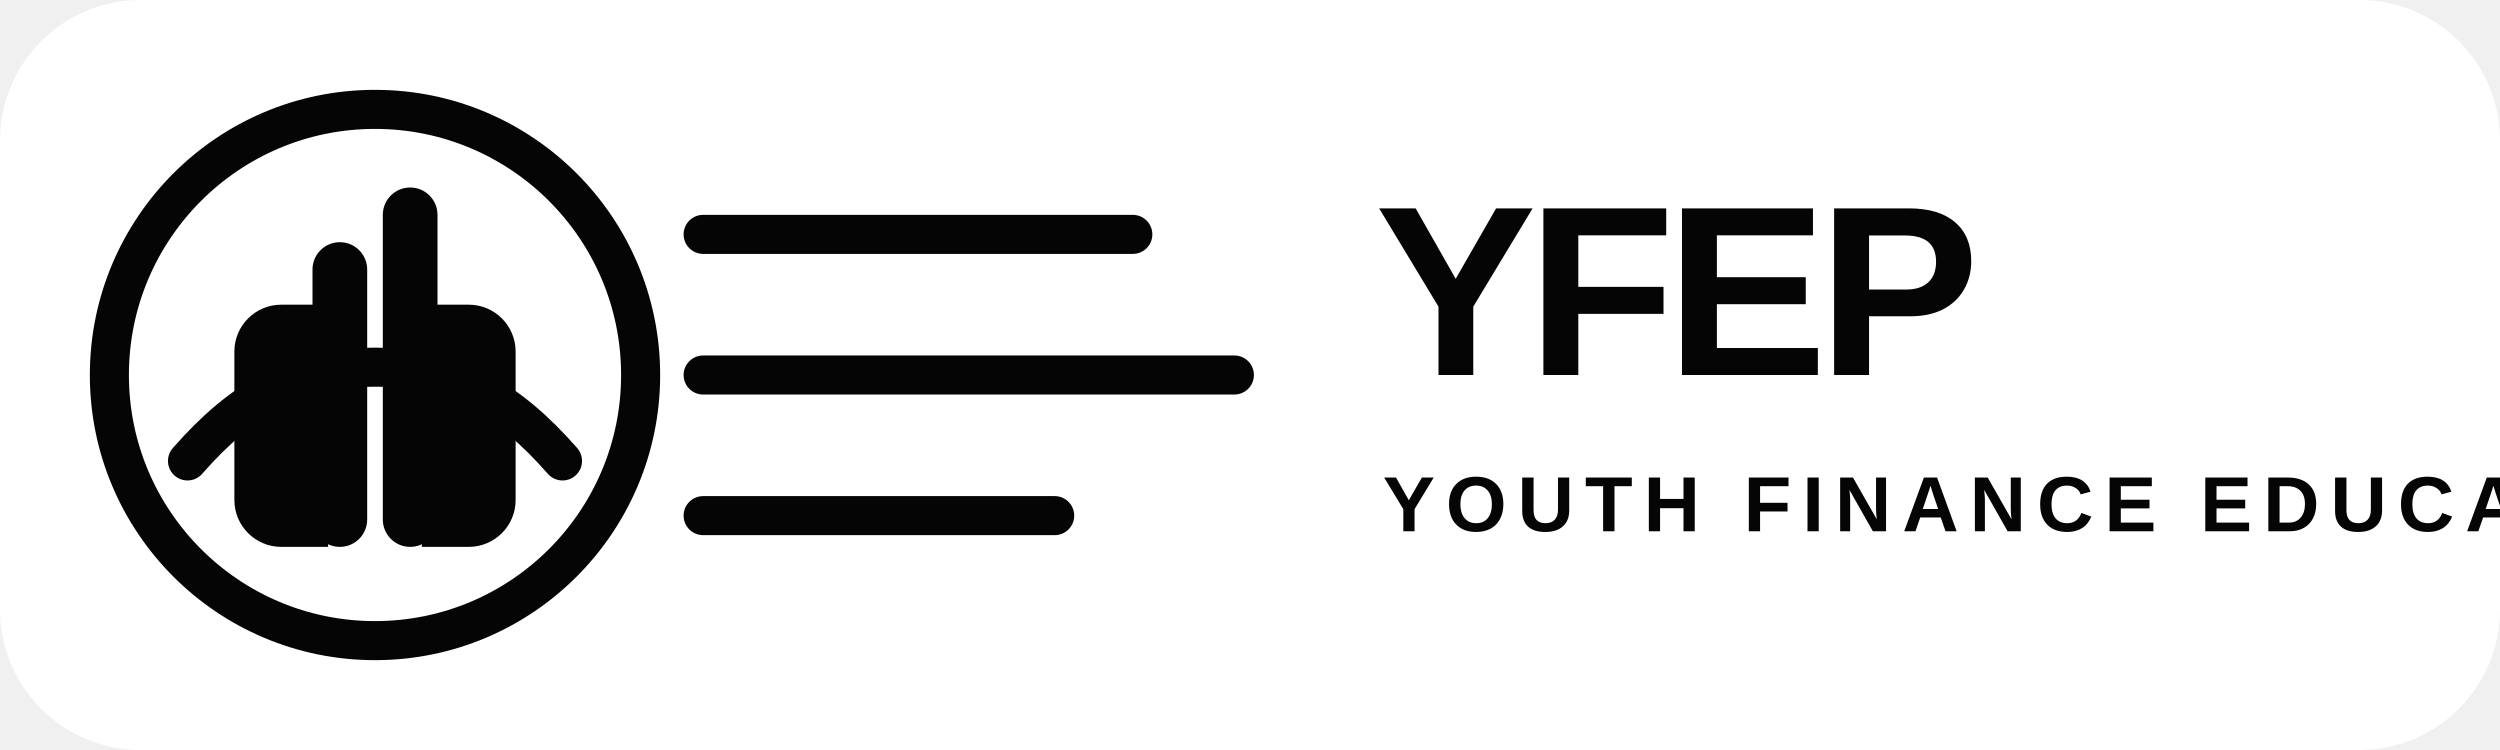
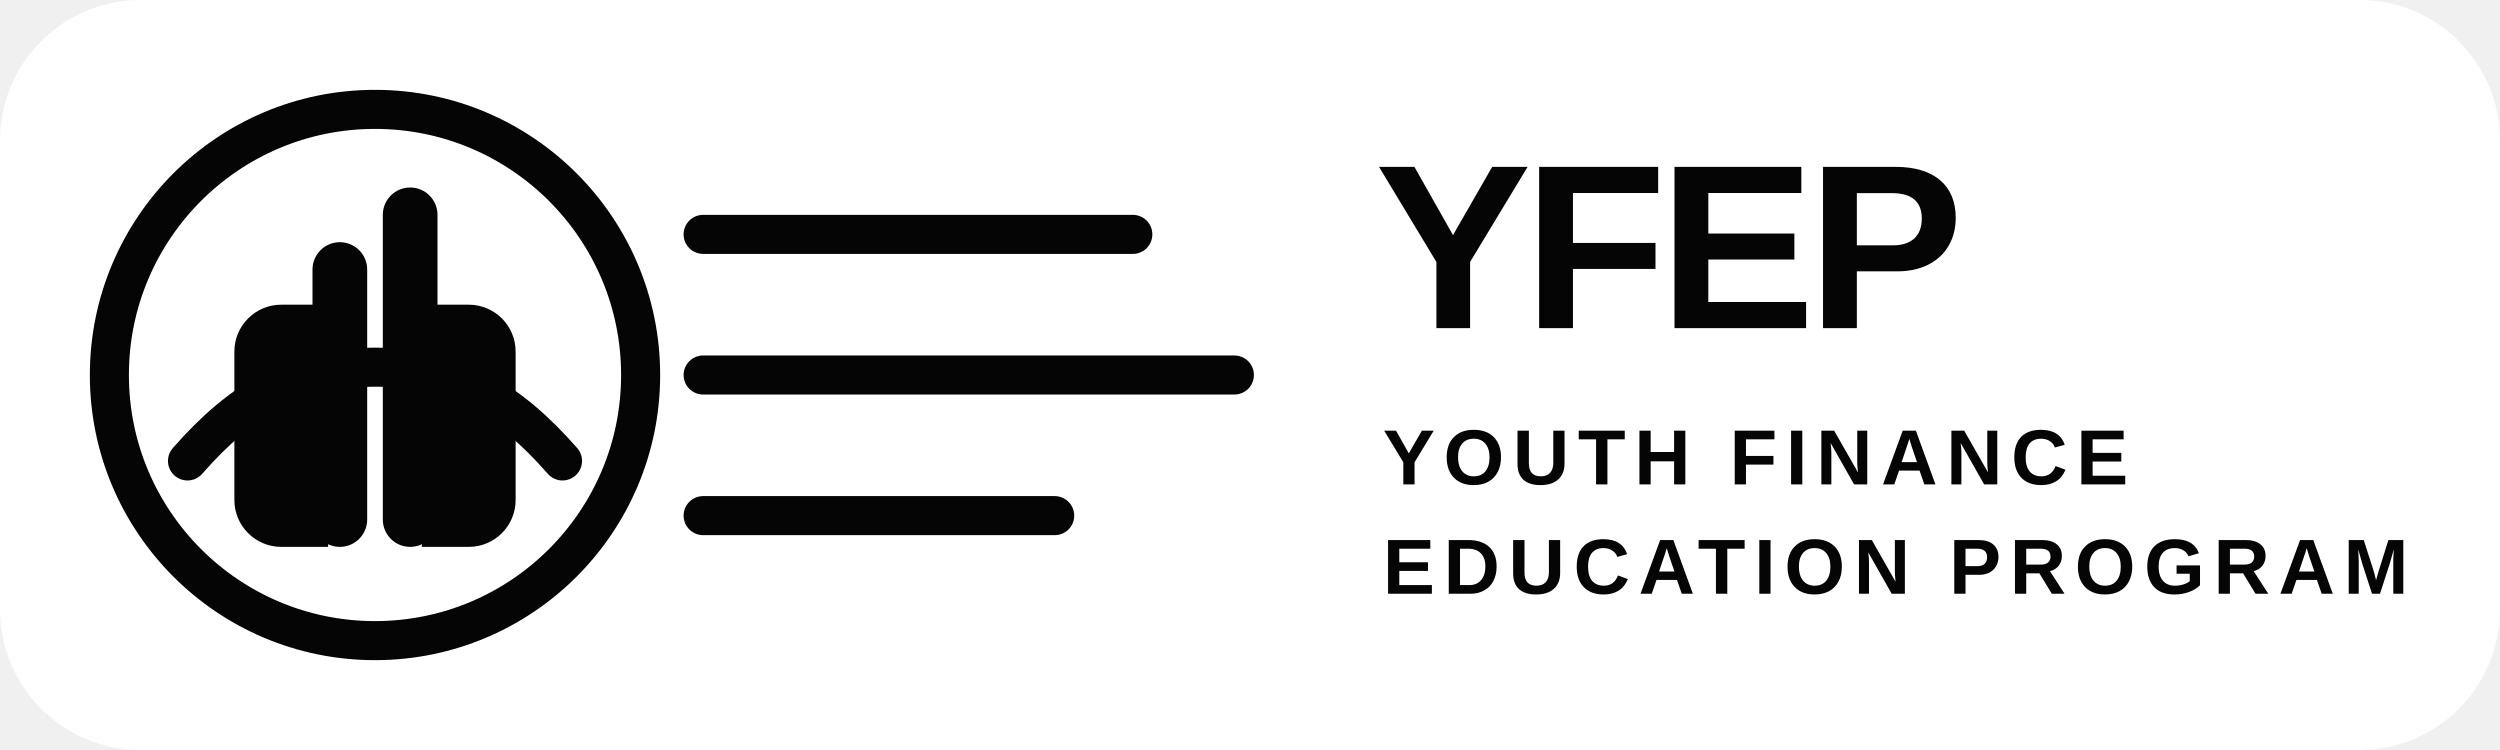
<svg xmlns="http://www.w3.org/2000/svg" width="320" height="96" viewBox="0 0 320 96" fill="none" role="img" aria-labelledby="logoTitle logoDesc">
  <rect width="320" height="96" rx="18" fill="white" />
  <circle cx="48" cy="48" r="34" fill="white" stroke="#050505" stroke-width="5" />
  <path d="M24 59C31 51 38 47 48 47C58 47 65 51 72 59" stroke="#050505" stroke-width="5" stroke-linecap="round" />
  <path d="M30 64V45C30 41.686 32.686 39 36 39H42V70H36C32.686 70 30 67.314 30 64Z" fill="#050505" />
  <path d="M54 39H60C63.314 39 66 41.686 66 45V64C66 67.314 63.314 70 60 70H54V39Z" fill="#050505" />
  <rect x="40" y="31" width="7" height="39" rx="3.5" fill="#050505" />
  <rect x="49" y="24" width="7" height="46" rx="3.5" fill="#050505" />
  <path d="M90 30H145" stroke="#050505" stroke-width="5" stroke-linecap="round" />
  <path d="M90 48H158" stroke="#050505" stroke-width="5" stroke-linecap="round" />
  <path d="M90 66H135" stroke="#050505" stroke-width="5" stroke-linecap="round" />
-   <text x="176" y="48" fill="#050505" font-family="Manrope, Arial, sans-serif" font-size="31" font-weight="800" letter-spacing="-1.2">YFEP</text>
-   <text x="177" y="68" fill="#050505" font-family="DM Sans, Arial, sans-serif" font-size="10" font-weight="800" letter-spacing="1.4">YOUTH FINANCE EDUCATION PROGRAM</text>
+   <text x="176" y="42" fill="#050505" font-family="Manrope, Arial, sans-serif" font-size="30" font-weight="800" letter-spacing="-1">YFEP</text>
+   <text x="177" y="62" fill="#050505" font-family="DM Sans, Arial, sans-serif" font-size="10" font-weight="800" letter-spacing="1.1">YOUTH FINANCE</text>
+   <text x="177" y="76" fill="#050505" font-family="DM Sans, Arial, sans-serif" font-size="10" font-weight="800" letter-spacing="1.1">EDUCATION PROGRAM</text>
</svg>
